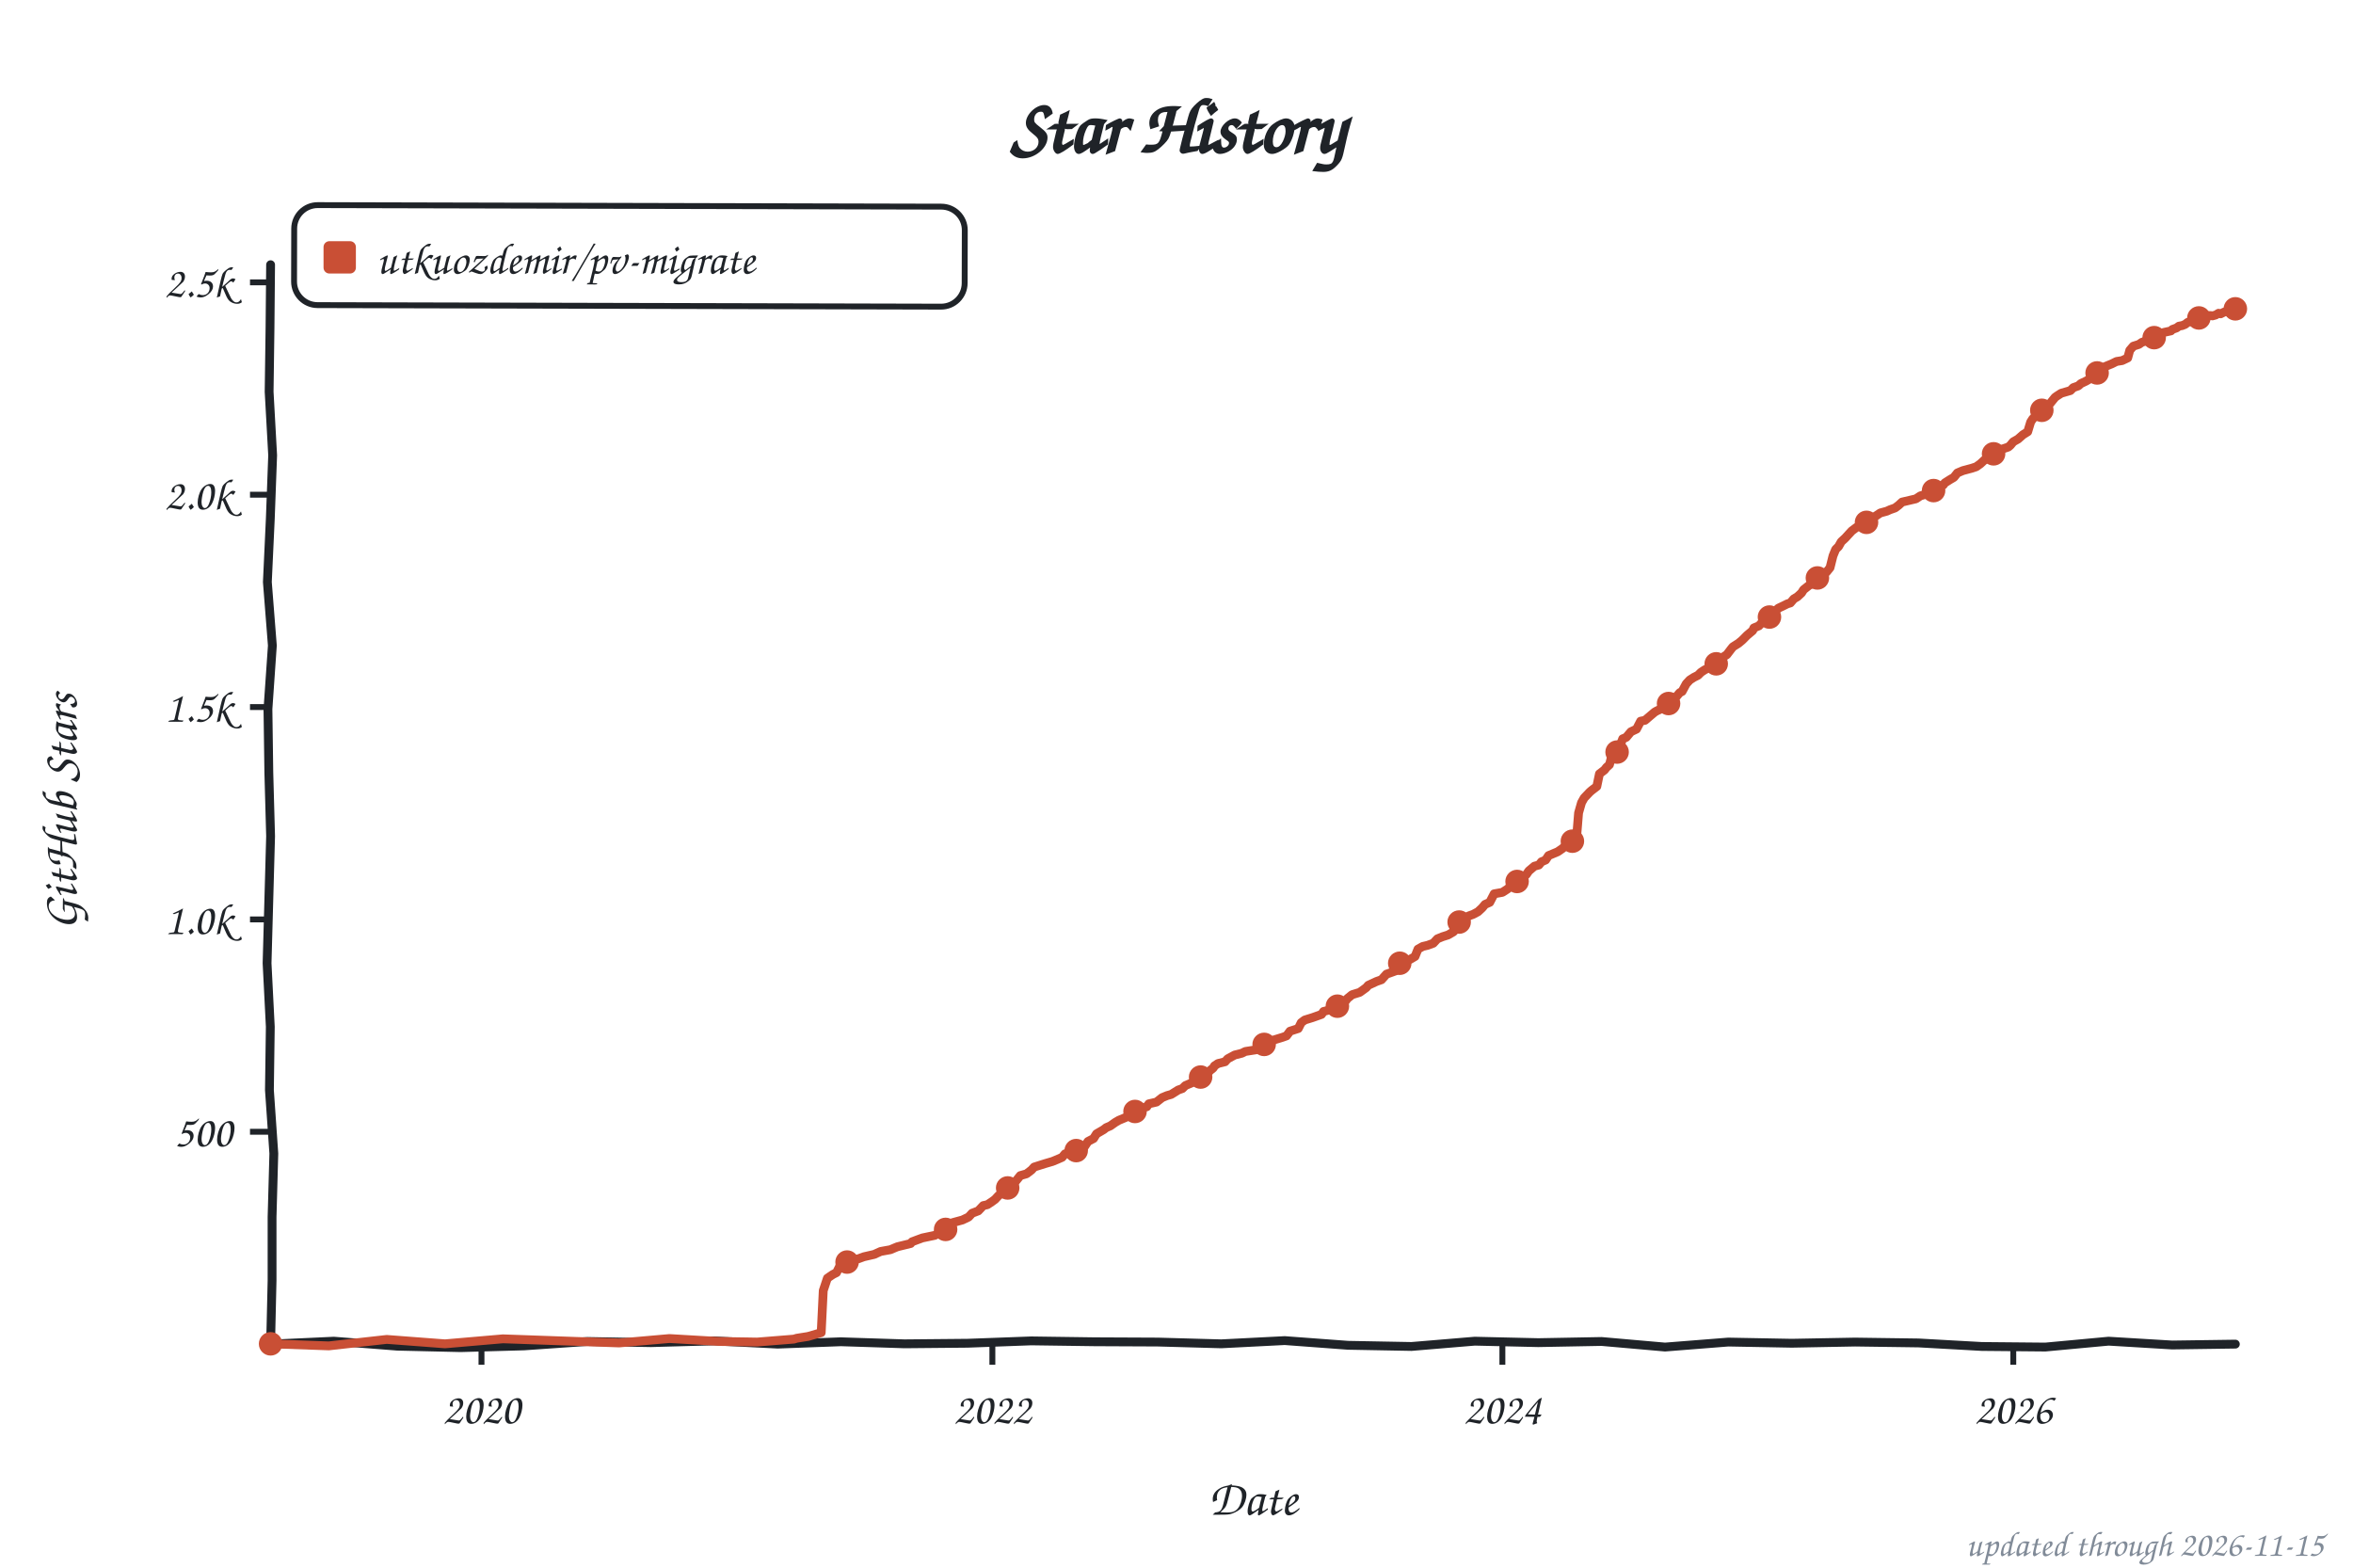
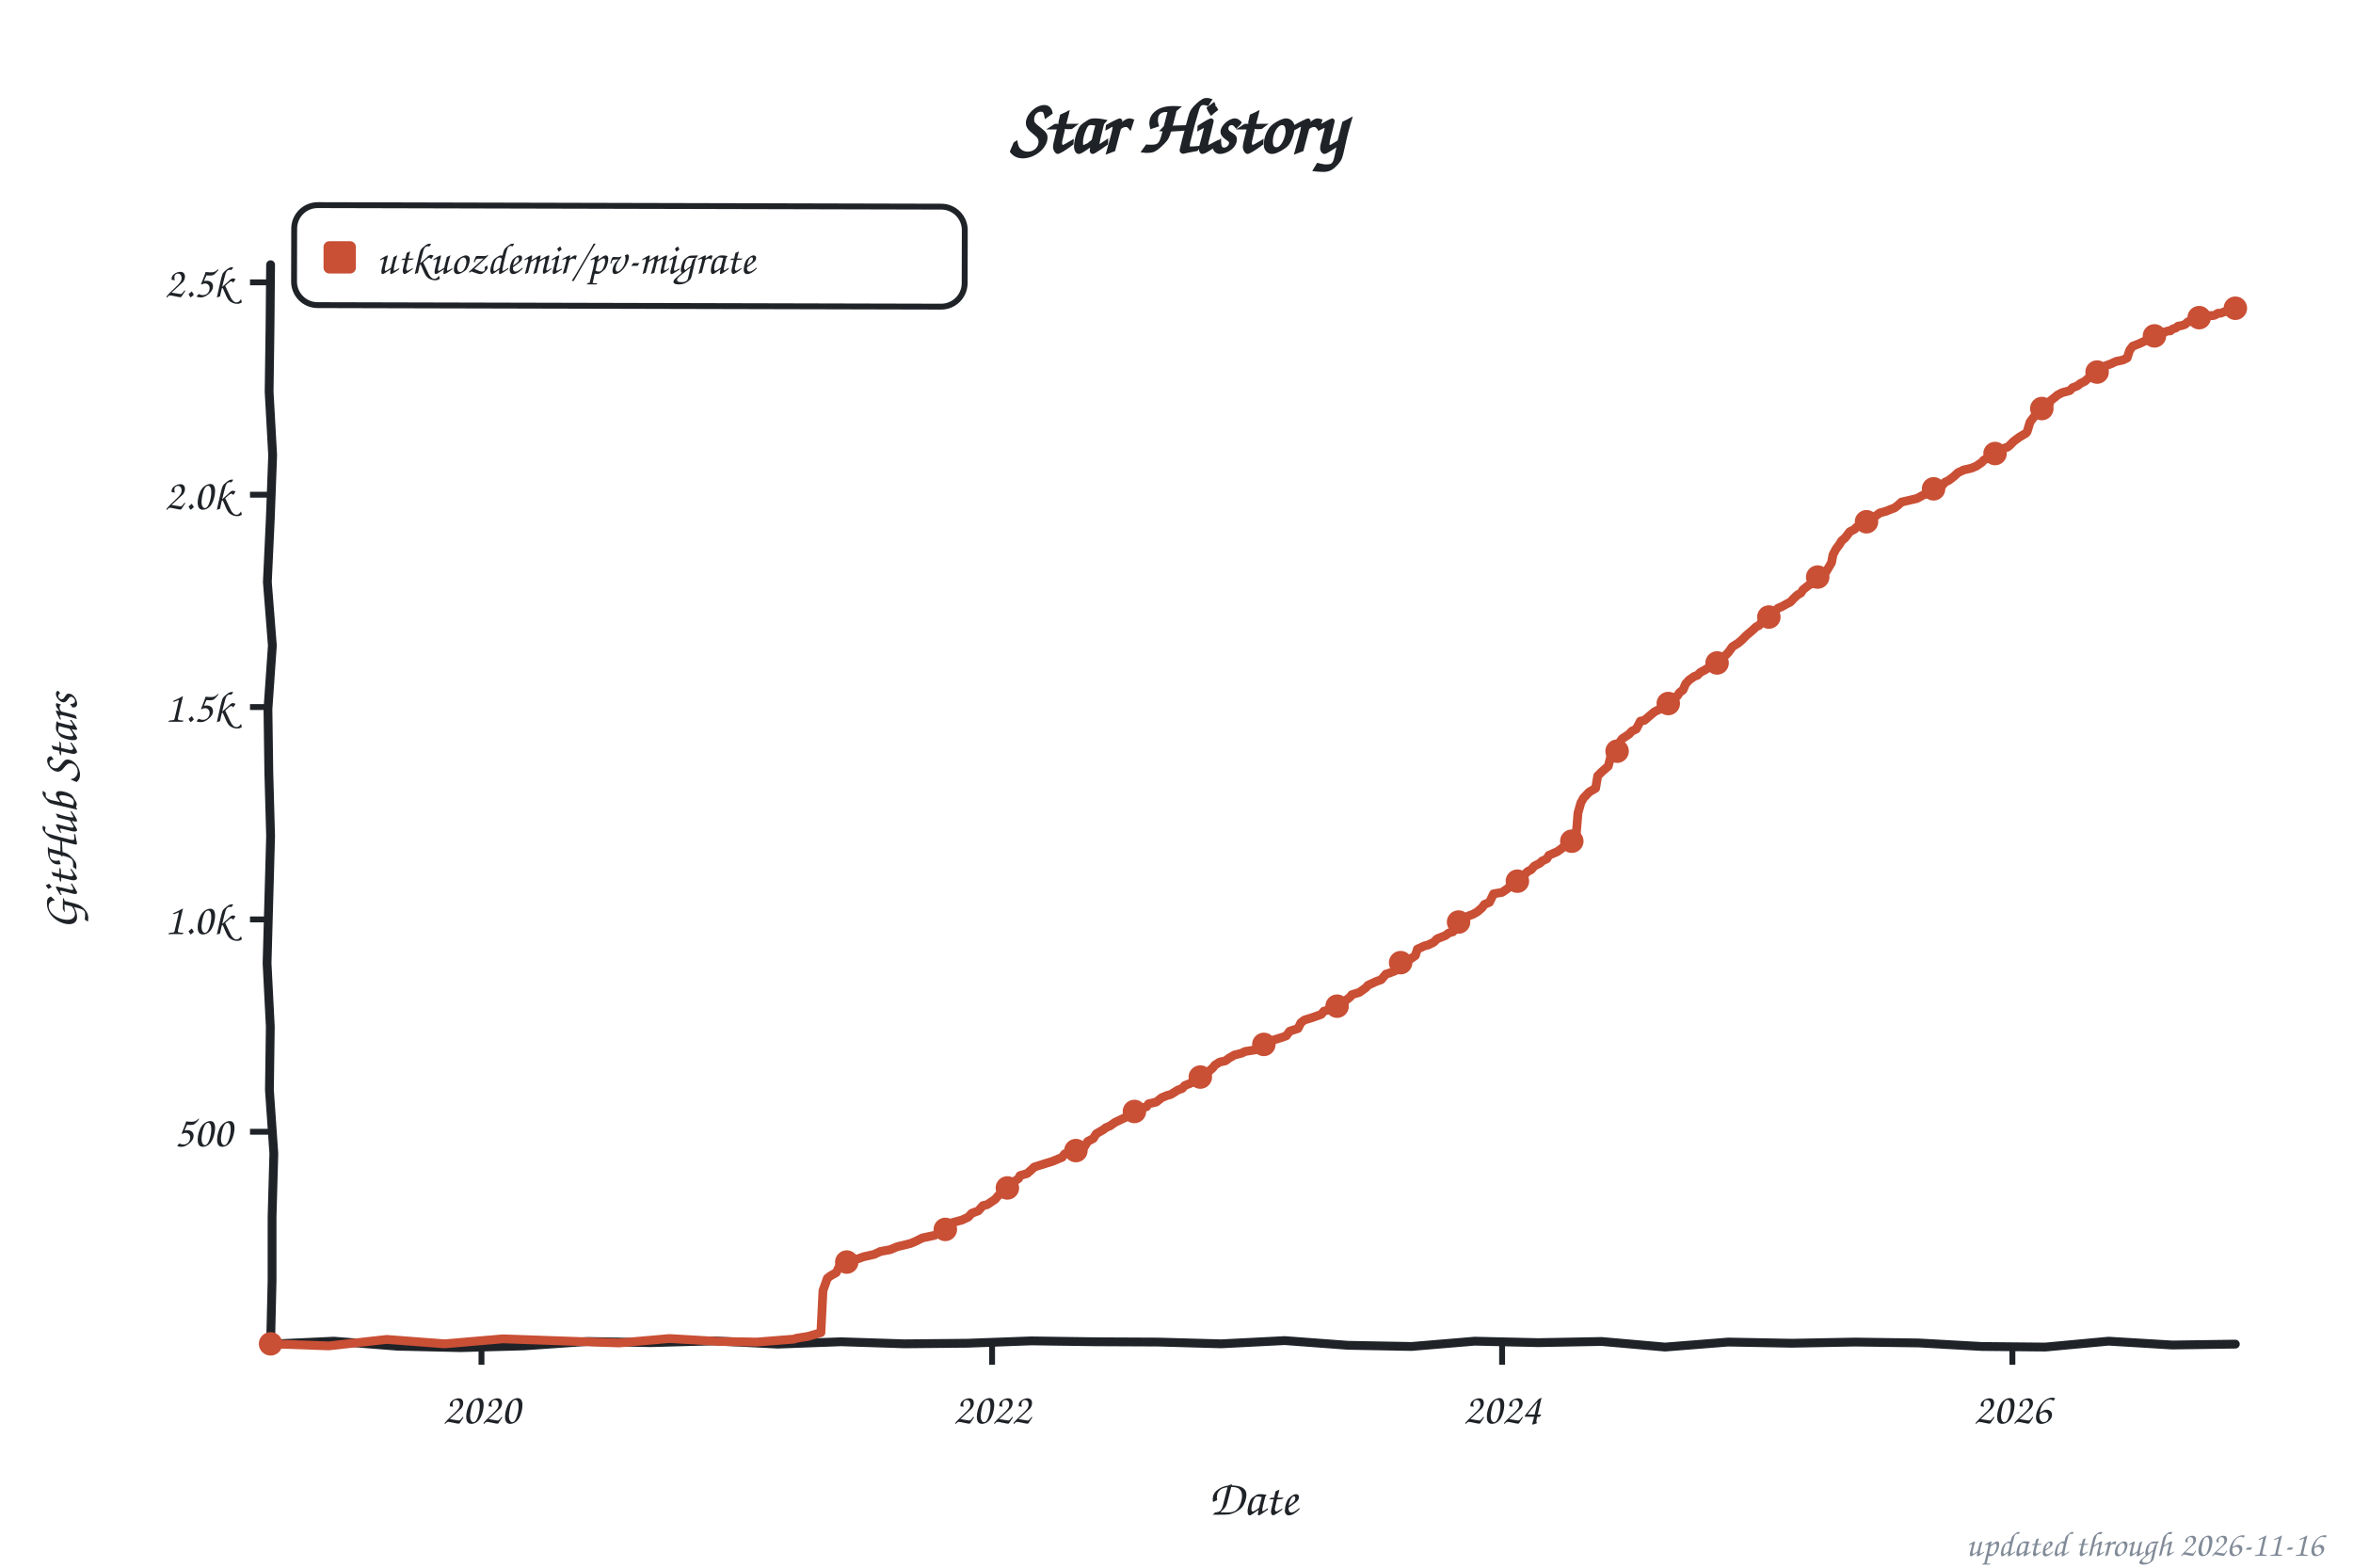
<svg xmlns="http://www.w3.org/2000/svg" width="800" height="533" viewBox="0 0 800 533" role="img" aria-label="Star history of utkuozdemir/pv-migrate">
  <style>text{font-family:"Comic Sans MS","Chalkboard SE","Comic Neue","Marker Felt",cursive}</style>
  <text x="400" y="52" font-size="26" font-weight="bold" text-anchor="middle" fill="#1f2328">Star History</text>
  <rect x="100" y="70" width="228" height="34" rx="8" fill="none" stroke="#1f2328" stroke-width="2" transform="rotate(0.14 214 87)" />
  <rect x="110" y="82" width="11" height="11" rx="2" fill="#c94f35" />
  <text x="128" y="93" font-size="15" fill="#1f2328" textLength="189" lengthAdjust="spacingAndGlyphs">utkuozdemir/pv-migrate</text>
  <line x1="85" y1="384.8" x2="92" y2="384.8" stroke="#1f2328" stroke-width="2" />
  <text x="79" y="389.8" font-size="15" text-anchor="end" fill="#1f2328">500</text>
  <line x1="85" y1="312.6" x2="92" y2="312.6" stroke="#1f2328" stroke-width="2" />
  <text x="79" y="317.6" font-size="15" text-anchor="end" fill="#1f2328">1.0k</text>
  <line x1="85" y1="240.4" x2="92" y2="240.4" stroke="#1f2328" stroke-width="2" />
  <text x="79" y="245.4" font-size="15" text-anchor="end" fill="#1f2328">1.5k</text>
  <line x1="85" y1="168.2" x2="92" y2="168.2" stroke="#1f2328" stroke-width="2" />
  <text x="79" y="173.2" font-size="15" text-anchor="end" fill="#1f2328">2.0k</text>
  <line x1="85" y1="96.0" x2="92" y2="96.0" stroke="#1f2328" stroke-width="2" />
  <text x="79" y="101.0" font-size="15" text-anchor="end" fill="#1f2328">2.5k</text>
  <line x1="163.7" y1="457" x2="163.7" y2="464" stroke="#1f2328" stroke-width="2" />
  <text x="163.7" y="484" font-size="15" text-anchor="middle" fill="#1f2328">2020</text>
-   <line x1="337.4" y1="457" x2="337.4" y2="464" stroke="#1f2328" stroke-width="2" />
-   <text x="337.4" y="484" font-size="15" text-anchor="middle" fill="#1f2328">2022</text>
-   <line x1="510.8" y1="457" x2="510.8" y2="464" stroke="#1f2328" stroke-width="2" />
-   <text x="510.8" y="484" font-size="15" text-anchor="middle" fill="#1f2328">2024</text>
-   <line x1="684.5" y1="457" x2="684.5" y2="464" stroke="#1f2328" stroke-width="2" />
-   <text x="684.5" y="484" font-size="15" text-anchor="middle" fill="#1f2328">2026</text>
+   <line x1="337.3" y1="457" x2="337.3" y2="464" stroke="#1f2328" stroke-width="2" />
+   <text x="337.3" y="484" font-size="15" text-anchor="middle" fill="#1f2328">2022</text>
+   <line x1="510.7" y1="457" x2="510.7" y2="464" stroke="#1f2328" stroke-width="2" />
+   <text x="510.7" y="484" font-size="15" text-anchor="middle" fill="#1f2328">2024</text>
+   <line x1="684.2" y1="457" x2="684.2" y2="464" stroke="#1f2328" stroke-width="2" />
+   <text x="684.2" y="484" font-size="15" text-anchor="middle" fill="#1f2328">2026</text>
  <text x="426" y="515" font-size="17" text-anchor="middle" fill="#1f2328">Date</text>
  <text x="26" y="276" font-size="17" text-anchor="middle" fill="#1f2328" transform="rotate(-90 26 276)">GitHub Stars</text>
  <path d="M 92.0,90.0 L 91.8,111.6 L 91.5,133.2 L 92.7,154.8 L 91.9,176.4 L 90.9,197.9 L 92.6,219.5 L 91.1,241.1 L 91.4,262.7 L 92.0,284.3 L 91.4,305.9 L 90.8,327.5 L 91.9,349.1 L 91.6,370.6 L 93.1,392.2 L 92.5,413.8 L 92.5,435.4 L 92.0,457.0 L 113.5,456.0 L 135.1,457.7 L 156.6,458.2 L 178.2,457.6 L 199.7,456.1 L 221.3,456.5 L 242.8,455.9 L 264.4,457.0 L 285.9,456.2 L 307.5,456.9 L 329.0,456.7 L 350.6,455.9 L 372.1,456.2 L 393.7,456.3 L 415.2,456.9 L 436.8,455.8 L 458.3,457.4 L 479.9,457.8 L 501.4,456.0 L 523.0,456.5 L 544.5,456.1 L 566.1,458.0 L 587.6,456.3 L 609.2,456.7 L 630.7,456.3 L 652.3,456.6 L 673.8,457.8 L 695.4,458.0 L 716.9,456.0 L 738.5,457.3 L 760.0,457.0" fill="none" stroke="#1f2328" stroke-width="3" stroke-linecap="round" stroke-linejoin="round" />
-   <path d="M 92.0,456.9 L 111.8,457.6 L 131.5,455.4 L 151.3,456.9 L 171.0,455.2 L 190.8,455.9 L 210.5,456.6 L 227.6,455.1 L 244.7,456.1 L 257.4,456.3 L 269.9,455.3 L 270.9,455.0 L 274.7,454.4 L 279.2,453.1 L 279.9,438.8 L 281.3,434.6 L 282.3,433.9 L 283.2,433.3 L 284.4,432.7 L 285.6,430.3 L 286.8,429.4 L 289.2,428.4 L 291.8,428.0 L 293.7,427.3 L 297.2,426.5 L 299.4,425.5 L 302.7,424.9 L 305.1,423.9 L 309.6,422.8 L 310.1,422.2 L 313.6,420.9 L 317.9,420.0 L 319.6,418.9 L 321.7,417.9 L 322.9,417.6 L 323.9,415.7 L 327.2,414.8 L 329.3,413.8 L 330.5,412.5 L 332.6,411.7 L 334.3,409.9 L 335.7,409.6 L 337.2,408.6 L 338.3,407.8 L 339.5,406.5 L 341.7,404.9 L 343.1,403.4 L 344.0,402.3 L 345.2,401.8 L 346.9,399.7 L 349.0,399.1 L 350.7,397.8 L 351.6,396.8 L 355.4,395.6 L 357.8,394.9 L 359.5,394.2 L 361.1,393.5 L 362.1,392.3 L 364.2,391.7 L 366.4,390.7 L 368.7,389.9 L 369.9,388.1 L 371.8,387.1 L 372.8,385.5 L 375.2,384.1 L 376.1,383.4 L 377.5,382.8 L 379.2,381.6 L 380.4,380.9 L 382.8,379.9 L 383.7,379.3 L 384.9,378.2 L 387.3,376.9 L 389.9,376.3 L 390.6,375.3 L 393.2,374.7 L 395.1,373.2 L 396.8,372.5 L 398.2,372.1 L 400.6,370.6 L 402.0,370.1 L 403.0,369.1 L 405.1,368.2 L 406.8,366.8 L 407.9,366.3 L 410.1,365.3 L 411.5,363.9 L 412.5,363.1 L 412.9,362.4 L 414.1,361.6 L 416.5,361.0 L 417.4,360.0 L 419.8,358.7 L 422.2,358.1 L 423.4,357.5 L 427.9,356.8 L 429.3,355.3 L 430.5,354.6 L 432.4,353.8 L 436.0,352.7 L 437.4,352.2 L 438.6,350.6 L 441.4,349.7 L 442.4,347.7 L 443.6,346.8 L 446.2,346.0 L 449.3,344.9 L 450.0,343.9 L 452.6,343.2 L 454.0,342.5 L 455.2,341.9 L 457.6,340.2 L 458.1,339.5 L 459.7,338.2 L 462.3,337.4 L 464.5,335.8 L 465.2,335.0 L 468.0,333.7 L 469.7,333.1 L 471.4,331.2 L 472.3,330.9 L 474.5,330.1 L 475.9,327.5 L 476.8,326.8 L 479.4,326.2 L 481.1,325.2 L 482.1,322.7 L 483.7,321.8 L 485.4,321.4 L 487.3,320.7 L 488.7,319.2 L 490.4,318.5 L 492.3,317.9 L 494.2,316.8 L 494.9,315.9 L 496.1,313.5 L 497.3,312.7 L 499.4,311.4 L 500.8,310.9 L 502.5,310.0 L 503.9,308.7 L 504.9,307.5 L 506.5,306.8 L 508.0,303.9 L 510.8,303.4 L 512.5,302.3 L 513.4,301.5 L 515.3,300.3 L 516.0,299.6 L 517.7,298.2 L 518.9,297.4 L 519.8,296.1 L 521.7,294.5 L 523.2,294.1 L 524.1,293.0 L 525.5,292.4 L 526.5,290.9 L 529.6,289.6 L 531.2,288.5 L 532.2,287.6 L 533.4,286.5 L 536.0,285.0 L 536.7,276.4 L 537.7,272.9 L 538.6,271.3 L 540.5,269.3 L 541.2,268.7 L 542.9,267.4 L 543.8,263.1 L 545.5,261.8 L 546.2,260.9 L 547.2,260.0 L 548.1,256.6 L 549.8,255.7 L 550.5,254.3 L 551.7,251.2 L 552.9,250.7 L 554.5,248.8 L 556.4,247.9 L 557.8,245.2 L 559.3,244.9 L 560.7,243.7 L 562.6,242.1 L 563.3,241.7 L 565.4,240.7 L 566.4,240.1 L 567.3,239.2 L 568.5,237.8 L 570.0,236.8 L 571.1,235.5 L 571.9,235.1 L 573.3,232.5 L 574.5,231.2 L 575.9,230.3 L 577.3,229.6 L 578.3,228.6 L 579.5,227.8 L 581.4,226.8 L 582.3,226.1 L 584.2,225.1 L 586.3,223.1 L 587.1,222.6 L 588.7,220.5 L 589.2,219.9 L 591.1,218.7 L 592.3,217.7 L 594.0,216.0 L 595.9,214.4 L 596.3,213.5 L 598.0,212.8 L 599.2,211.5 L 601.1,210.2 L 602.5,208.9 L 603.9,207.5 L 604.6,206.8 L 606.5,205.9 L 607.7,205.3 L 608.7,205.0 L 609.9,203.6 L 611.1,202.9 L 612.5,201.6 L 613.2,200.5 L 615.1,199.0 L 617.0,198.1 L 617.9,196.5 L 619.1,195.2 L 621.0,194.5 L 622.2,193.0 L 623.2,189.0 L 624.1,186.8 L 625.1,185.8 L 626.0,184.2 L 627.4,182.9 L 628.4,181.8 L 629.6,180.5 L 631.2,179.3 L 633.1,178.6 L 635.0,177.3 L 635.8,176.9 L 636.9,176.0 L 639.3,174.4 L 641.5,173.8 L 642.6,173.3 L 644.3,172.7 L 645.5,171.8 L 646.7,170.7 L 651.4,169.6 L 652.9,168.6 L 655.2,167.9 L 657.4,166.8 L 657.9,165.9 L 660.7,164.9 L 661.2,164.2 L 663.1,163.0 L 664.3,162.3 L 665.5,160.8 L 667.4,160.0 L 670.4,159.2 L 671.9,158.7 L 673.3,157.7 L 674.7,156.4 L 676.4,155.6 L 677.1,154.8 L 679.2,153.8 L 680.7,152.7 L 682.8,152.0 L 683.5,151.4 L 684.5,150.2 L 686.1,149.3 L 687.8,147.8 L 689.4,146.8 L 690.4,143.5 L 691.1,142.4 L 692.3,141.3 L 693.5,140.0 L 694.4,138.9 L 695.9,138.0 L 697.0,137.2 L 698.7,135.1 L 699.4,134.6 L 700.8,133.7 L 703.9,132.8 L 704.9,131.8 L 706.6,131.2 L 707.5,130.4 L 709.2,129.6 L 710.4,128.9 L 712.3,126.9 L 713.7,126.0 L 715.1,125.2 L 715.8,124.6 L 718.0,123.7 L 719.6,122.9 L 721.5,122.6 L 723.4,121.7 L 724.1,119.1 L 725.3,117.7 L 727.2,117.1 L 728.2,116.4 L 730.5,115.6 L 732.2,115.1 L 734.1,113.5 L 735.8,113.0 L 738.1,112.5 L 738.6,112.0 L 740.0,111.5 L 740.8,110.9 L 741.9,110.7 L 742.9,110.3 L 743.8,109.6 L 745.0,109.3 L 745.7,108.9 L 746.7,108.3 L 747.4,108.3 L 748.8,107.4 L 749.3,107.3 L 750.3,107.3 L 751.7,107.3 L 752.2,107.4 L 753.3,107.1 L 754.3,106.5 L 755.0,106.7 L 756.2,106.1 L 757.4,105.7 L 757.9,105.8 L 759.3,105.4 L 760.0,105.0" fill="none" stroke="#c94f35" stroke-width="3" stroke-linecap="round" stroke-linejoin="round" />
+   <path d="M 92.0,456.9 L 111.8,457.6 L 131.5,455.4 L 151.2,456.9 L 171.0,455.2 L 190.7,455.9 L 210.5,456.6 L 227.6,455.1 L 244.7,456.1 L 257.3,456.3 L 269.9,455.3 L 270.8,455.0 L 274.6,454.4 L 279.1,453.1 L 279.8,438.8 L 281.3,434.6 L 282.2,433.9 L 283.2,433.3 L 284.3,432.7 L 285.5,430.3 L 286.7,429.4 L 289.1,428.4 L 291.7,428.0 L 293.6,427.3 L 297.2,426.5 L 299.3,425.5 L 302.6,424.9 L 305.0,423.9 L 309.5,422.8 L 311.2,422.1 L 313.6,420.9 L 317.8,420.0 L 319.5,418.9 L 321.6,417.9 L 322.8,417.6 L 323.8,415.7 L 327.1,414.8 L 329.2,413.8 L 330.4,412.5 L 332.6,411.7 L 334.2,409.9 L 335.6,409.6 L 337.1,408.6 L 338.3,407.8 L 339.4,406.5 L 341.6,404.9 L 343.0,403.4 L 344.0,402.3 L 346.3,400.7 L 346.8,399.7 L 349.2,399.0 L 350.6,397.8 L 351.6,396.8 L 355.4,395.6 L 357.7,394.9 L 359.4,394.2 L 361.1,393.5 L 362.0,392.3 L 364.1,391.7 L 366.3,390.7 L 368.7,389.9 L 369.8,388.1 L 371.7,387.1 L 372.7,385.5 L 375.1,384.1 L 376.0,383.4 L 377.4,382.8 L 379.1,381.6 L 381.2,380.6 L 382.7,379.9 L 384.6,378.7 L 385.0,378.0 L 387.2,376.9 L 389.8,376.3 L 390.5,375.3 L 393.1,374.7 L 395.0,373.2 L 396.7,372.5 L 398.1,372.1 L 400.5,370.6 L 401.9,370.1 L 402.8,369.1 L 405.0,368.2 L 406.6,366.8 L 407.8,366.3 L 410.0,365.3 L 411.4,363.9 L 412.3,363.1 L 413.1,362.1 L 414.7,361.1 L 416.6,360.7 L 417.8,359.8 L 419.7,358.7 L 422.1,358.1 L 423.3,357.5 L 427.8,356.8 L 429.2,355.3 L 430.4,354.6 L 432.3,353.8 L 435.9,352.7 L 437.3,352.2 L 438.5,350.6 L 441.3,349.7 L 442.3,347.7 L 443.5,346.8 L 446.1,346.0 L 449.2,344.9 L 450.1,343.8 L 452.7,343.1 L 454.6,342.1 L 455.6,341.2 L 457.5,340.2 L 459.1,338.9 L 459.6,338.2 L 462.2,337.4 L 464.4,335.8 L 465.1,335.0 L 467.9,333.7 L 469.6,333.1 L 471.2,331.2 L 472.2,330.9 L 474.3,330.1 L 475.7,327.5 L 476.7,326.8 L 479.3,326.2 L 481.2,324.9 L 481.9,322.7 L 484.3,321.6 L 485.5,321.3 L 487.4,320.4 L 488.6,319.2 L 491.4,318.1 L 492.6,317.2 L 494.0,316.8 L 495.0,315.3 L 495.9,313.5 L 497.1,312.7 L 499.3,311.4 L 500.7,310.9 L 502.3,310.0 L 503.8,308.7 L 504.7,307.5 L 506.4,306.8 L 507.8,303.9 L 510.7,303.4 L 512.3,302.3 L 513.3,301.5 L 515.2,300.3 L 517.1,299.0 L 517.5,298.2 L 519.4,296.3 L 520.6,295.7 L 521.6,294.5 L 523.7,293.4 L 524.2,292.8 L 525.9,292.0 L 526.6,290.8 L 529.4,289.6 L 530.8,288.6 L 532.0,287.6 L 533.2,286.5 L 535.8,285.0 L 536.5,276.4 L 537.5,272.9 L 538.4,271.3 L 540.3,269.3 L 542.5,268.0 L 543.2,263.8 L 544.4,262.6 L 545.3,261.8 L 546.8,260.5 L 547.7,257.0 L 548.2,256.3 L 550.1,255.3 L 550.8,252.2 L 551.5,251.2 L 553.9,249.6 L 554.8,248.6 L 556.3,247.9 L 557.7,245.2 L 559.1,244.9 L 560.5,243.7 L 562.4,242.1 L 563.1,241.7 L 565.3,240.7 L 566.2,240.1 L 567.7,238.4 L 568.4,237.8 L 570.3,236.6 L 571.0,235.5 L 572.2,234.6 L 573.1,232.5 L 574.3,231.2 L 576.0,230.0 L 577.1,229.6 L 578.1,228.6 L 579.8,227.7 L 581.2,226.8 L 582.1,226.1 L 584.0,225.1 L 586.2,223.1 L 586.9,222.6 L 587.8,221.6 L 589.0,219.9 L 590.9,218.7 L 592.1,217.7 L 593.8,216.0 L 595.7,214.4 L 597.1,213.1 L 598.0,212.7 L 599.0,211.5 L 601.6,209.2 L 602.3,208.9 L 604.0,207.3 L 604.5,206.8 L 605.9,206.2 L 607.5,205.3 L 608.7,204.7 L 609.7,203.6 L 611.1,202.3 L 612.3,201.6 L 613.0,200.5 L 614.9,199.0 L 616.8,198.1 L 617.8,196.5 L 618.9,195.2 L 620.8,194.5 L 622.7,191.3 L 623.2,188.6 L 624.2,186.7 L 625.4,185.1 L 626.1,183.9 L 627.3,182.9 L 628.9,180.8 L 630.6,179.9 L 631.1,179.3 L 634.1,178.0 L 634.6,177.4 L 636.3,176.1 L 637.5,175.6 L 639.1,174.4 L 641.3,173.8 L 642.5,173.3 L 644.1,172.7 L 645.3,171.8 L 646.5,170.7 L 651.7,169.5 L 653.9,168.3 L 655.3,167.8 L 657.2,166.8 L 658.1,165.7 L 660.5,164.9 L 661.2,164.0 L 662.6,163.3 L 664.3,162.0 L 665.7,160.7 L 667.6,159.8 L 670.2,159.2 L 671.9,158.5 L 673.8,157.2 L 674.5,156.4 L 676.2,155.6 L 677.4,154.5 L 679.0,153.8 L 680.4,152.7 L 682.6,152.0 L 683.3,151.4 L 684.7,150.0 L 686.6,148.6 L 688.8,147.3 L 689.2,146.8 L 690.2,143.5 L 691.4,141.9 L 692.6,140.6 L 693.5,139.9 L 694.2,138.9 L 696.6,137.7 L 697.1,136.3 L 699.0,134.8 L 699.4,134.4 L 701.1,133.5 L 703.7,132.8 L 704.7,131.8 L 706.3,131.2 L 707.3,130.4 L 708.9,129.6 L 710.8,127.8 L 712.0,126.9 L 713.9,125.9 L 714.6,125.3 L 715.8,124.4 L 717.7,123.7 L 719.4,122.9 L 721.8,122.4 L 723.2,121.7 L 724.1,119.0 L 725.1,117.7 L 727.2,116.9 L 728.9,116.1 L 730.8,115.3 L 732.0,115.1 L 733.9,113.5 L 737.2,112.5 L 737.9,112.5 L 738.6,111.9 L 739.8,111.5 L 740.5,110.9 L 741.7,110.7 L 742.9,110.3 L 743.9,109.4 L 744.8,109.3 L 746.0,108.7 L 746.5,108.3 L 747.4,108.1 L 748.6,107.4 L 749.3,107.3 L 750.3,107.3 L 751.5,107.3 L 752.4,107.3 L 753.1,107.1 L 754.1,106.5 L 755.0,106.5 L 756.0,106.1 L 757.2,105.7 L 758.1,105.7 L 759.1,105.4 L 760.0,104.8" fill="none" stroke="#c94f35" stroke-width="3" stroke-linecap="round" stroke-linejoin="round" />
  <circle cx="92.0" cy="456.9" r="4" fill="#c94f35" />
-   <circle cx="288.0" cy="429.1" r="4" fill="#c94f35" />
-   <circle cx="321.5" cy="418.0" r="4" fill="#c94f35" />
-   <circle cx="342.6" cy="403.9" r="4" fill="#c94f35" />
-   <circle cx="365.9" cy="391.2" r="4" fill="#c94f35" />
-   <circle cx="385.9" cy="377.9" r="4" fill="#c94f35" />
-   <circle cx="408.2" cy="366.2" r="4" fill="#c94f35" />
-   <circle cx="429.8" cy="355.1" r="4" fill="#c94f35" />
-   <circle cx="454.7" cy="342.1" r="4" fill="#c94f35" />
-   <circle cx="475.9" cy="327.5" r="4" fill="#c94f35" />
-   <circle cx="496.1" cy="313.5" r="4" fill="#c94f35" />
-   <circle cx="515.8" cy="299.7" r="4" fill="#c94f35" />
-   <circle cx="534.6" cy="286.0" r="4" fill="#c94f35" />
-   <circle cx="549.8" cy="255.7" r="4" fill="#c94f35" />
-   <circle cx="567.3" cy="239.2" r="4" fill="#c94f35" />
-   <circle cx="583.5" cy="225.7" r="4" fill="#c94f35" />
-   <circle cx="601.6" cy="209.8" r="4" fill="#c94f35" />
-   <circle cx="617.9" cy="196.5" r="4" fill="#c94f35" />
-   <circle cx="634.6" cy="177.6" r="4" fill="#c94f35" />
-   <circle cx="657.4" cy="166.8" r="4" fill="#c94f35" />
-   <circle cx="677.8" cy="154.3" r="4" fill="#c94f35" />
-   <circle cx="694.2" cy="139.5" r="4" fill="#c94f35" />
-   <circle cx="713.0" cy="126.8" r="4" fill="#c94f35" />
-   <circle cx="732.4" cy="114.8" r="4" fill="#c94f35" />
-   <circle cx="747.6" cy="108.1" r="4" fill="#c94f35" />
-   <circle cx="760.0" cy="105.0" r="4" fill="#c94f35" />
-   <text x="790" y="529" font-size="12" text-anchor="end" fill="#818b98">updated through 2026-11-15</text>
+   <circle cx="287.9" cy="429.1" r="4" fill="#c94f35" />
+   <circle cx="321.4" cy="418.0" r="4" fill="#c94f35" />
+   <circle cx="342.5" cy="403.9" r="4" fill="#c94f35" />
+   <circle cx="365.8" cy="391.2" r="4" fill="#c94f35" />
+   <circle cx="385.7" cy="377.9" r="4" fill="#c94f35" />
+   <circle cx="408.1" cy="366.2" r="4" fill="#c94f35" />
+   <circle cx="429.7" cy="355.1" r="4" fill="#c94f35" />
+   <circle cx="454.6" cy="342.1" r="4" fill="#c94f35" />
+   <circle cx="476.2" cy="327.3" r="4" fill="#c94f35" />
+   <circle cx="495.9" cy="313.5" r="4" fill="#c94f35" />
+   <circle cx="515.9" cy="299.6" r="4" fill="#c94f35" />
+   <circle cx="534.4" cy="286.0" r="4" fill="#c94f35" />
+   <circle cx="549.8" cy="255.4" r="4" fill="#c94f35" />
+   <circle cx="567.2" cy="239.2" r="4" fill="#c94f35" />
+   <circle cx="583.8" cy="225.4" r="4" fill="#c94f35" />
+   <circle cx="601.4" cy="209.8" r="4" fill="#c94f35" />
+   <circle cx="618.0" cy="196.2" r="4" fill="#c94f35" />
+   <circle cx="634.6" cy="177.4" r="4" fill="#c94f35" />
+   <circle cx="657.4" cy="166.2" r="4" fill="#c94f35" />
+   <circle cx="678.3" cy="154.2" r="4" fill="#c94f35" />
+   <circle cx="694.2" cy="138.9" r="4" fill="#c94f35" />
+   <circle cx="713.0" cy="126.5" r="4" fill="#c94f35" />
+   <circle cx="732.5" cy="114.2" r="4" fill="#c94f35" />
+   <circle cx="747.7" cy="108.0" r="4" fill="#c94f35" />
+   <circle cx="760.0" cy="104.8" r="4" fill="#c94f35" />
+   <text x="790" y="529" font-size="12" text-anchor="end" fill="#818b98">updated through 2026-11-16</text>
</svg>
